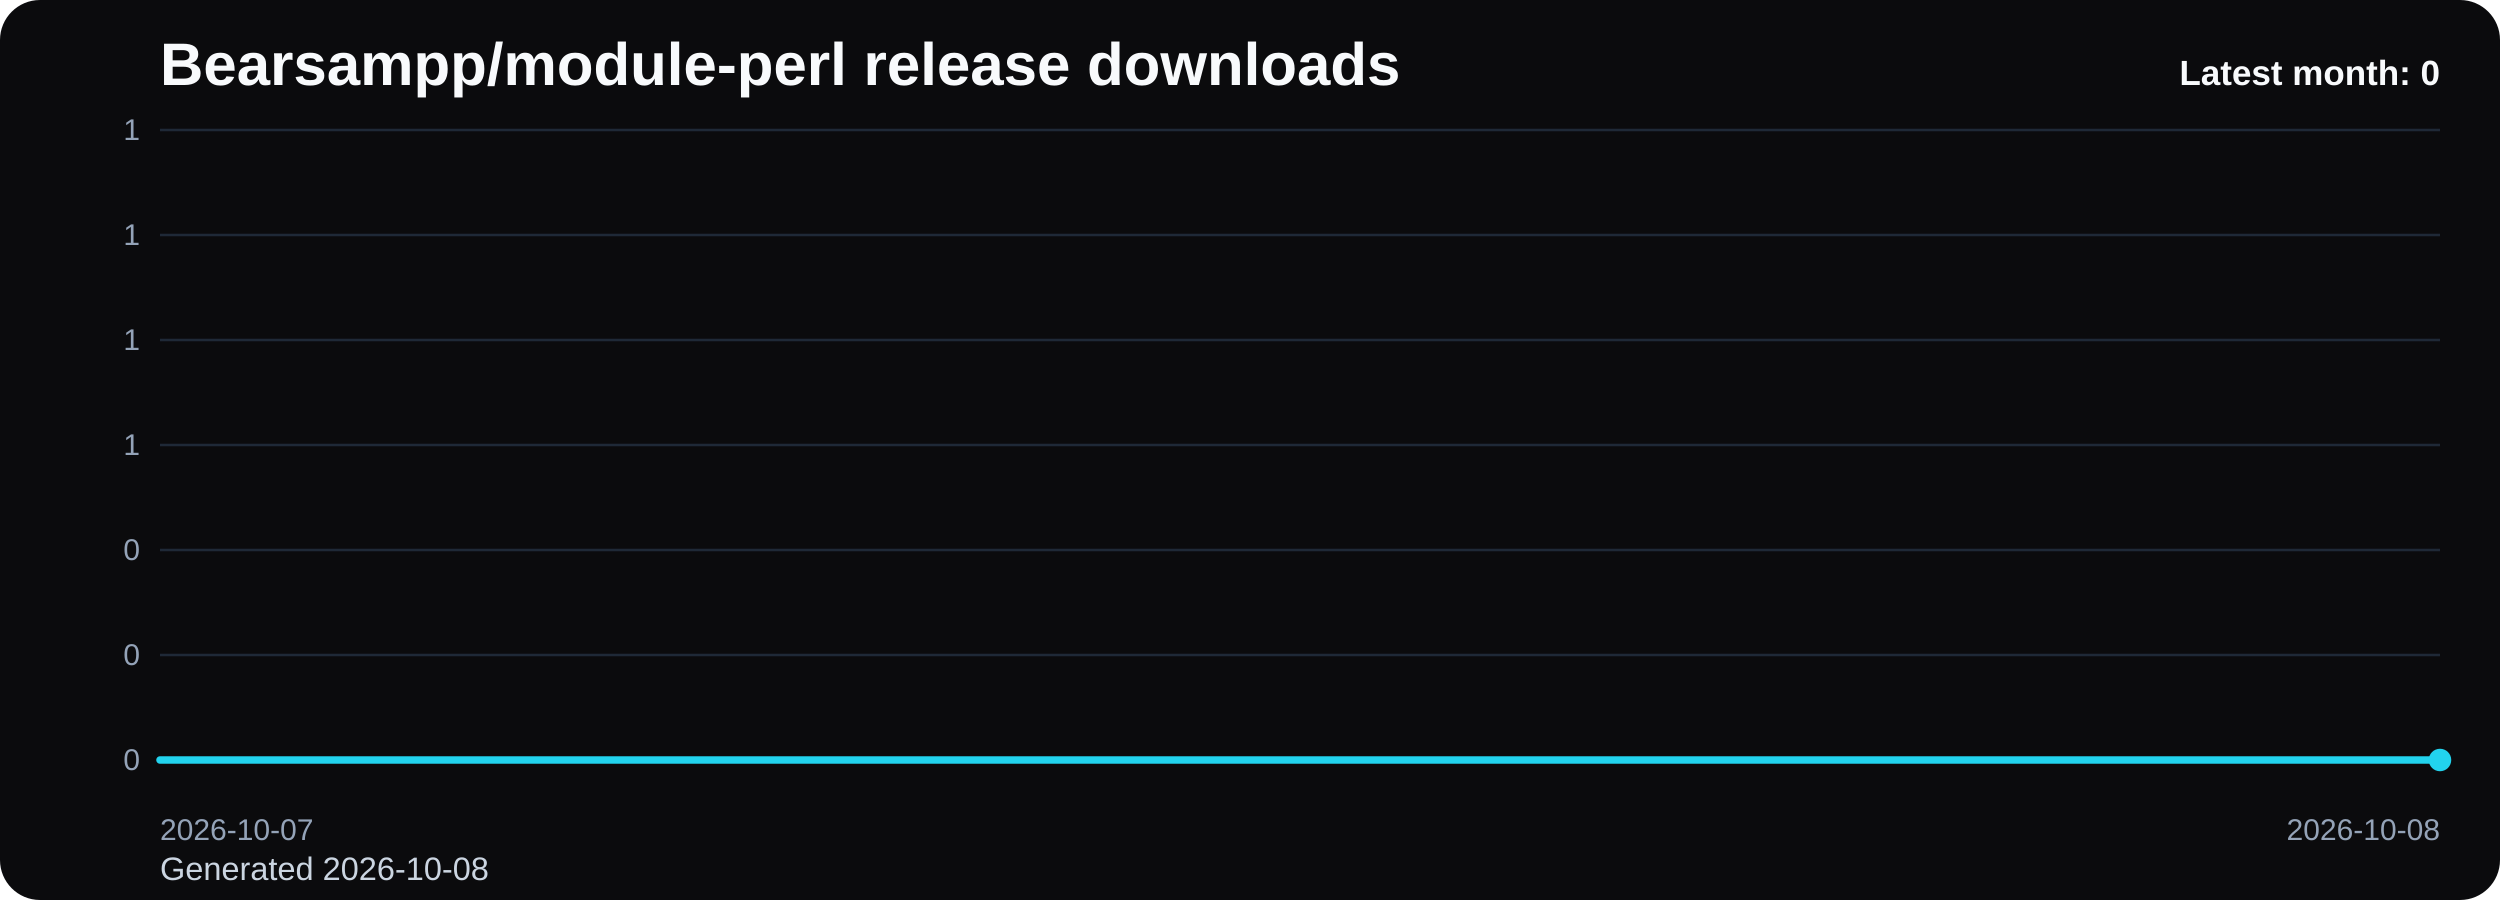
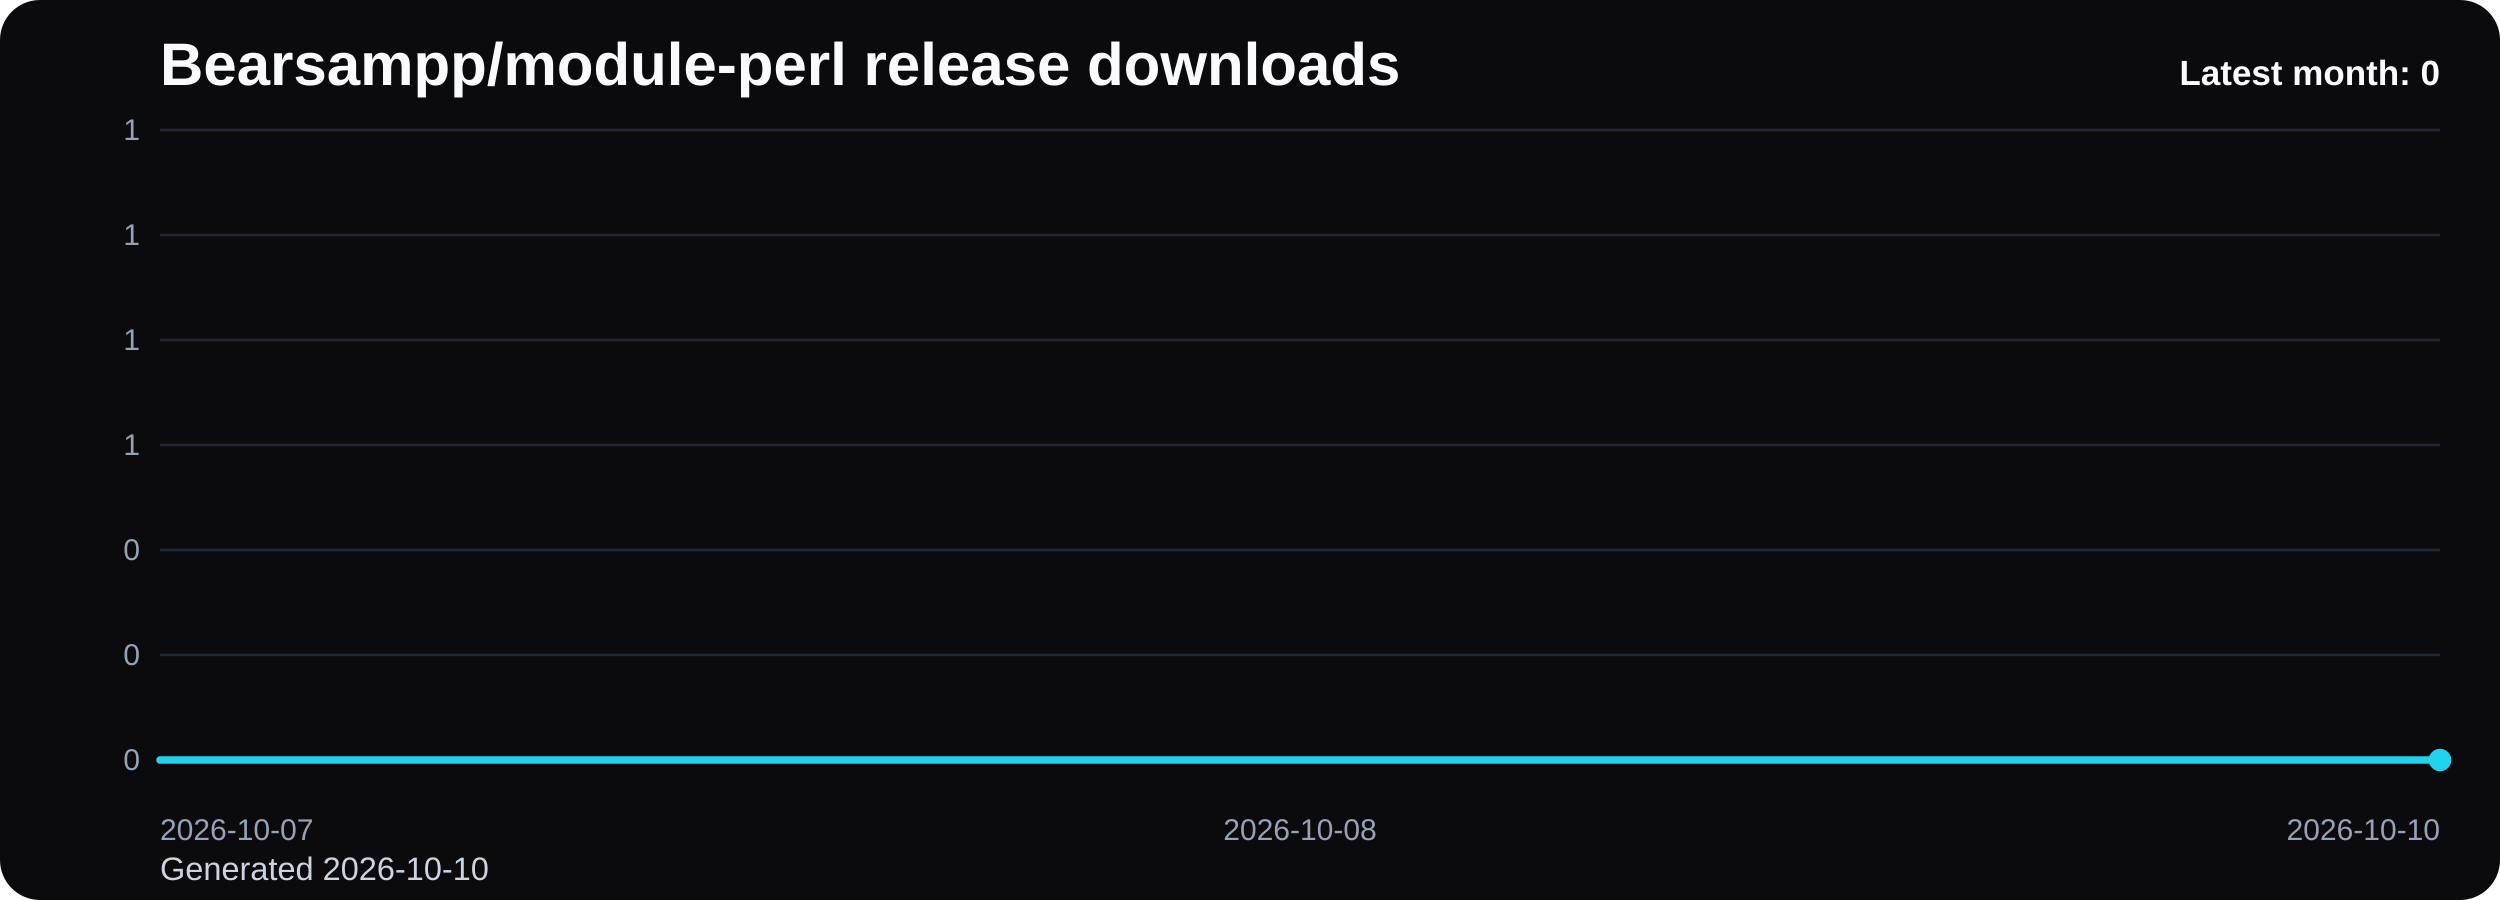
<svg xmlns="http://www.w3.org/2000/svg" viewBox="0 0 1000 360" role="img" aria-label="Bearsampp/module-perl release downloads chart">
  <defs>
    <linearGradient id="fill-monthly-black" x1="0" y1="0" x2="0" y2="1">
      <stop offset="0%" stop-color="#22d3ee" stop-opacity="0.32" />
      <stop offset="100%" stop-color="#22d3ee" stop-opacity="0.05" />
    </linearGradient>
    <style>
      .bg { fill: #0b0b0d; }
      .title { font: 700 24px Arial, sans-serif; fill: #f8fafc; }
      .sub { font: 400 13px Arial, sans-serif; fill: #cbd5e1; }
      .grid { stroke: #1f2937; stroke-width: 1; }
      .axis { font: 400 12px Arial, sans-serif; fill: #94a3b8; }
      .line { fill: none; stroke: #22d3ee; stroke-width: 3; stroke-linecap: round; stroke-linejoin: round; }
      .dot { fill: #22d3ee; }
      .value { font: 600 11px Arial, sans-serif; fill: #cbd5e1; }
      .latest { font: 700 14px Arial, sans-serif; fill: #f8fafc; }
    </style>
  </defs>
  <rect class="bg" x="0" y="0" width="1000" height="360" rx="16" />
  <text class="title" x="64" y="34">Bearsampp/module-perl release downloads</text>
-   <text class="sub" x="64" y="352">Generated 2026-10-08</text>
+   <text class="sub" x="64" y="352">Generated 2026-10-10</text>
  <line x1="64" y1="52.00" x2="976" y2="52.00" class="grid" />
  <text x="56" y="56.00" text-anchor="end" class="axis">1</text>
  <line x1="64" y1="94.00" x2="976" y2="94.00" class="grid" />
  <text x="56" y="98.00" text-anchor="end" class="axis">1</text>
  <line x1="64" y1="136.00" x2="976" y2="136.00" class="grid" />
  <text x="56" y="140.00" text-anchor="end" class="axis">1</text>
  <line x1="64" y1="178.00" x2="976" y2="178.00" class="grid" />
  <text x="56" y="182.00" text-anchor="end" class="axis">1</text>
  <line x1="64" y1="220.00" x2="976" y2="220.00" class="grid" />
  <text x="56" y="224.00" text-anchor="end" class="axis">0</text>
  <line x1="64" y1="262.00" x2="976" y2="262.00" class="grid" />
  <text x="56" y="266.00" text-anchor="end" class="axis">0</text>
  <line x1="64" y1="304.00" x2="976" y2="304.00" class="grid" />
  <text x="56" y="308.00" text-anchor="end" class="axis">0</text>
-   <path d="M 64.00 304 L 64.00 304.00 L 976.00 304.00 L 976.00 304 Z" fill="url(#fill-monthly-black)" />
-   <polyline class="line" points="64.00,304.00 976.00,304.00" />
+   <path d="M 64.00 304 L 64.00 304.00 L 520.00 304.00 L 976.00 304.00 L 976.00 304 Z" fill="url(#fill-monthly-black)" />
+   <polyline class="line" points="64.00,304.00 520.00,304.00 976.00,304.00" />
  <circle class="dot" cx="976.00" cy="304.00" r="4.5" />
  <text class="axis" x="64.00" y="336" text-anchor="start">2026-10-07</text>
-   <text class="axis" x="976.00" y="336" text-anchor="end">2026-10-08</text>
+   <text class="axis" x="520.00" y="336" text-anchor="middle">2026-10-08</text>
+   <text class="axis" x="976.00" y="336" text-anchor="end">2026-10-10</text>
  <text class="latest" x="976" y="34" text-anchor="end">Latest month: 0</text>
</svg>
